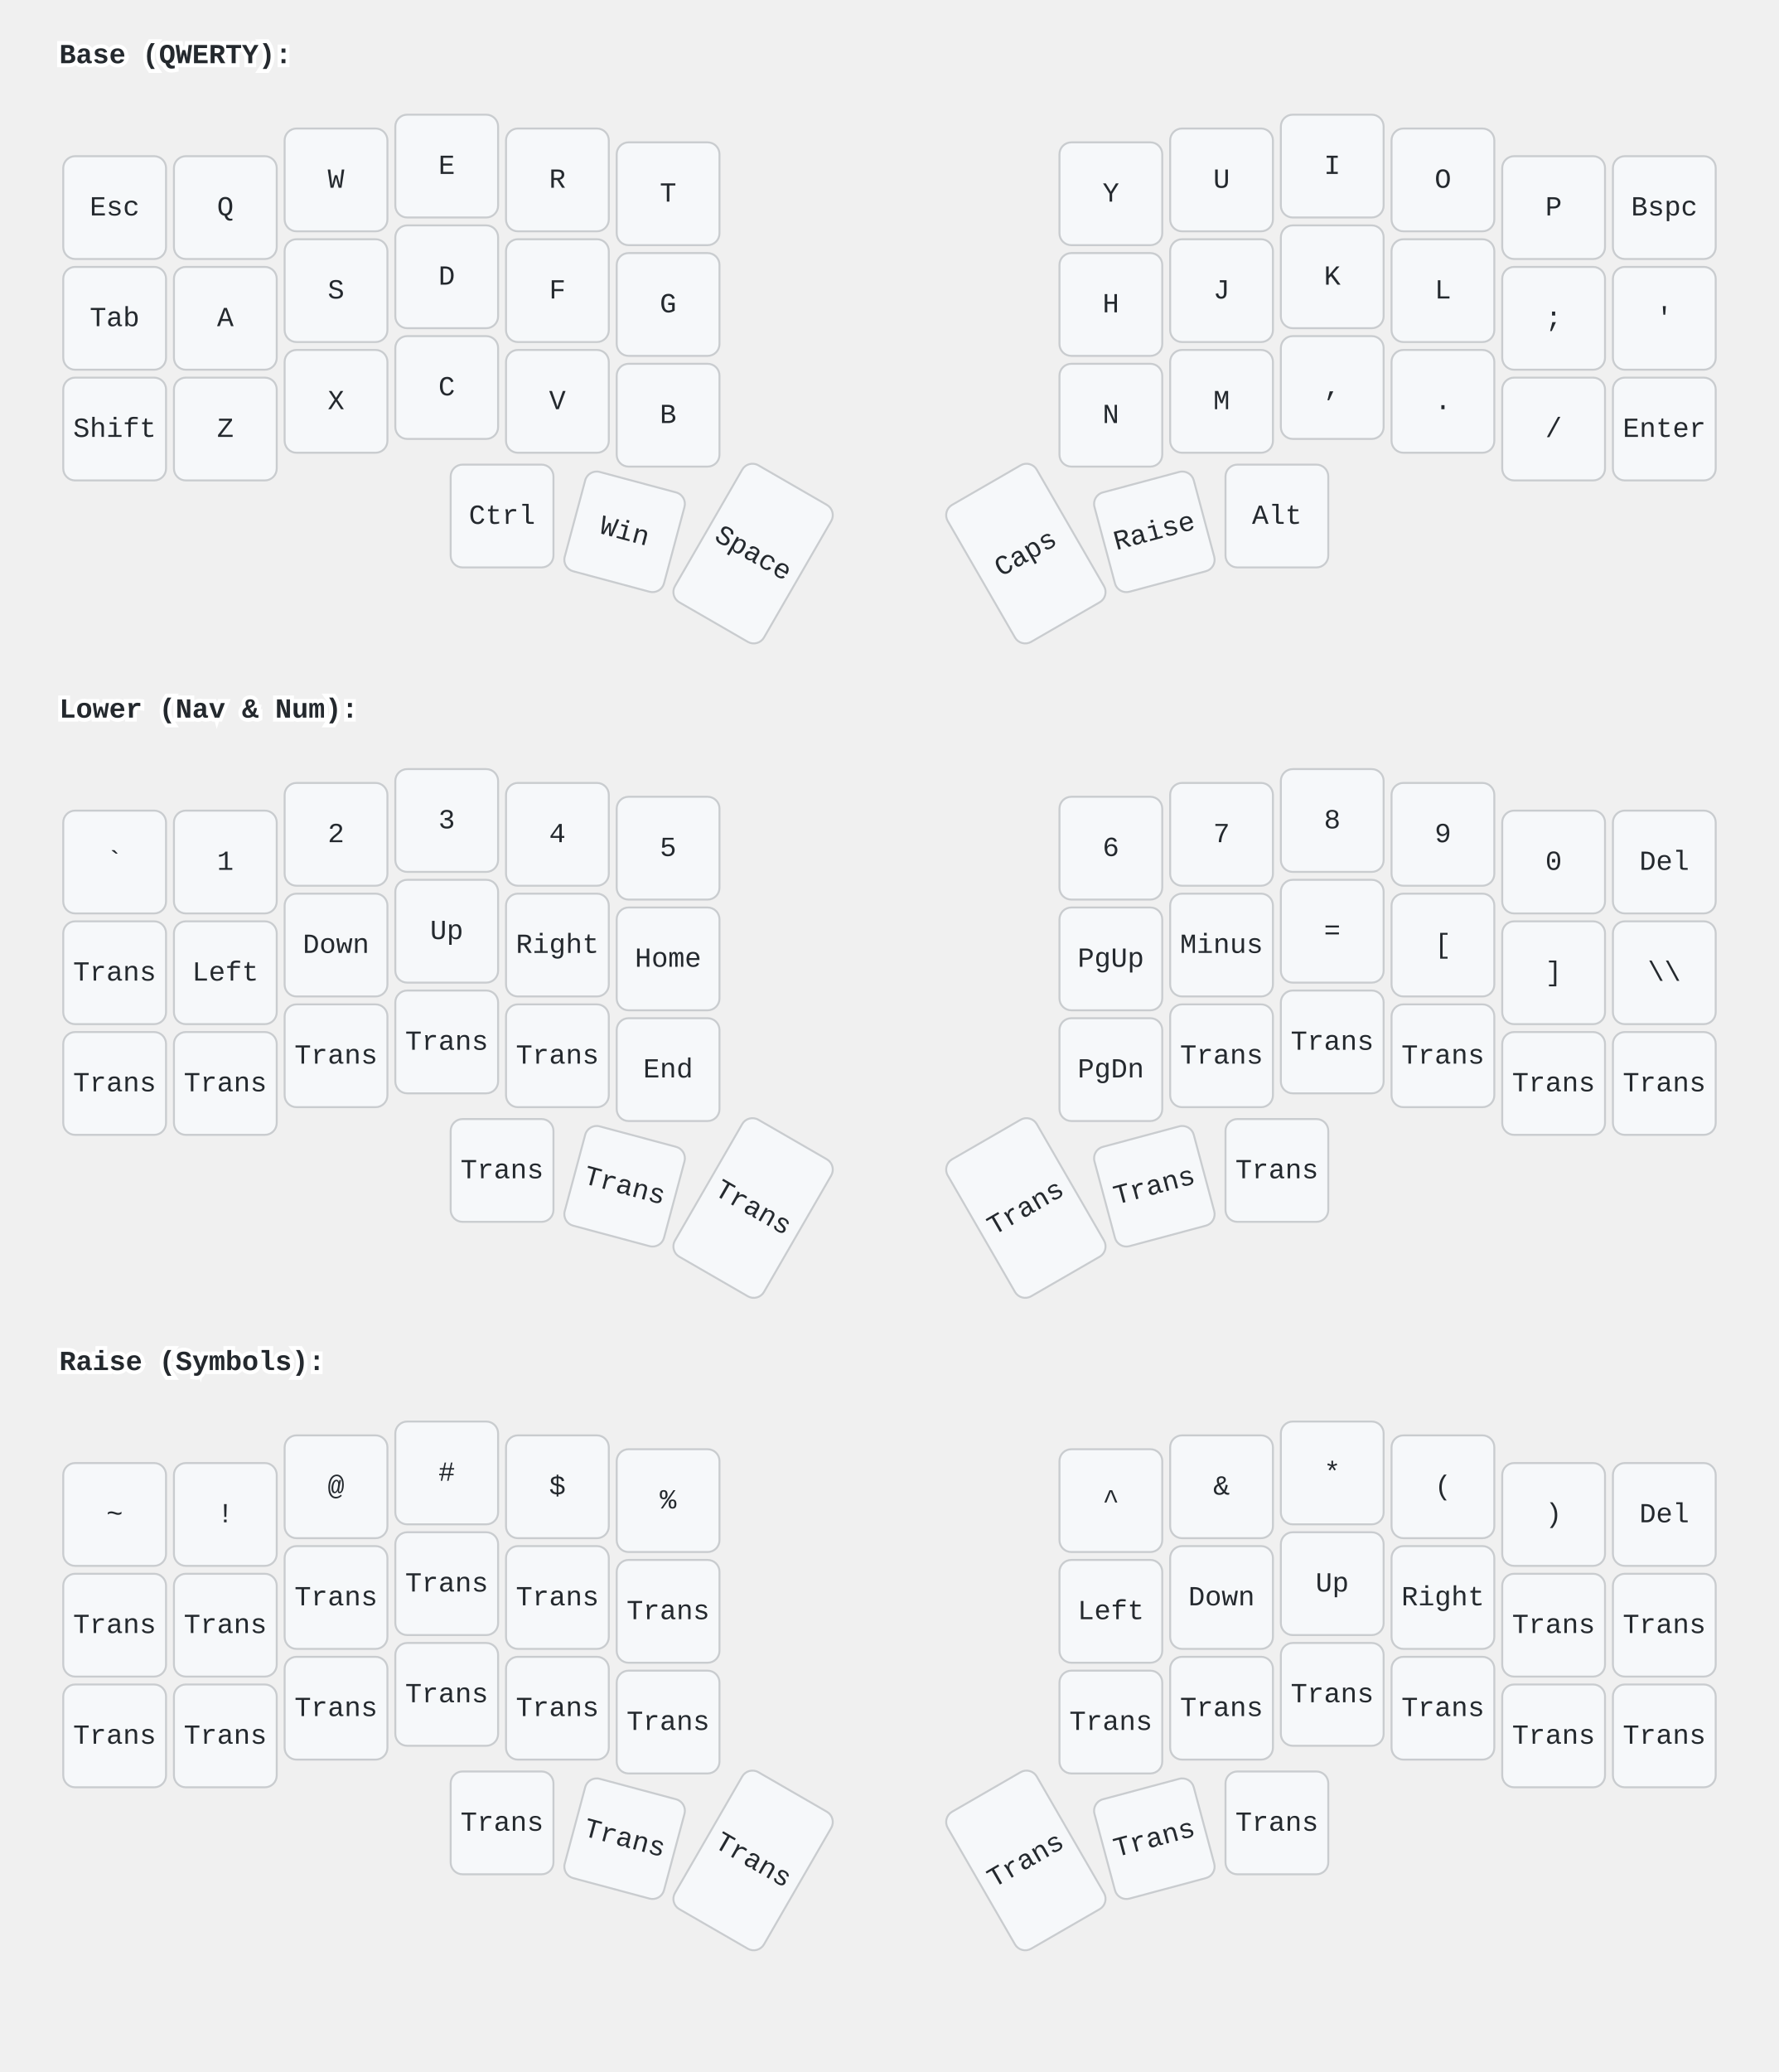
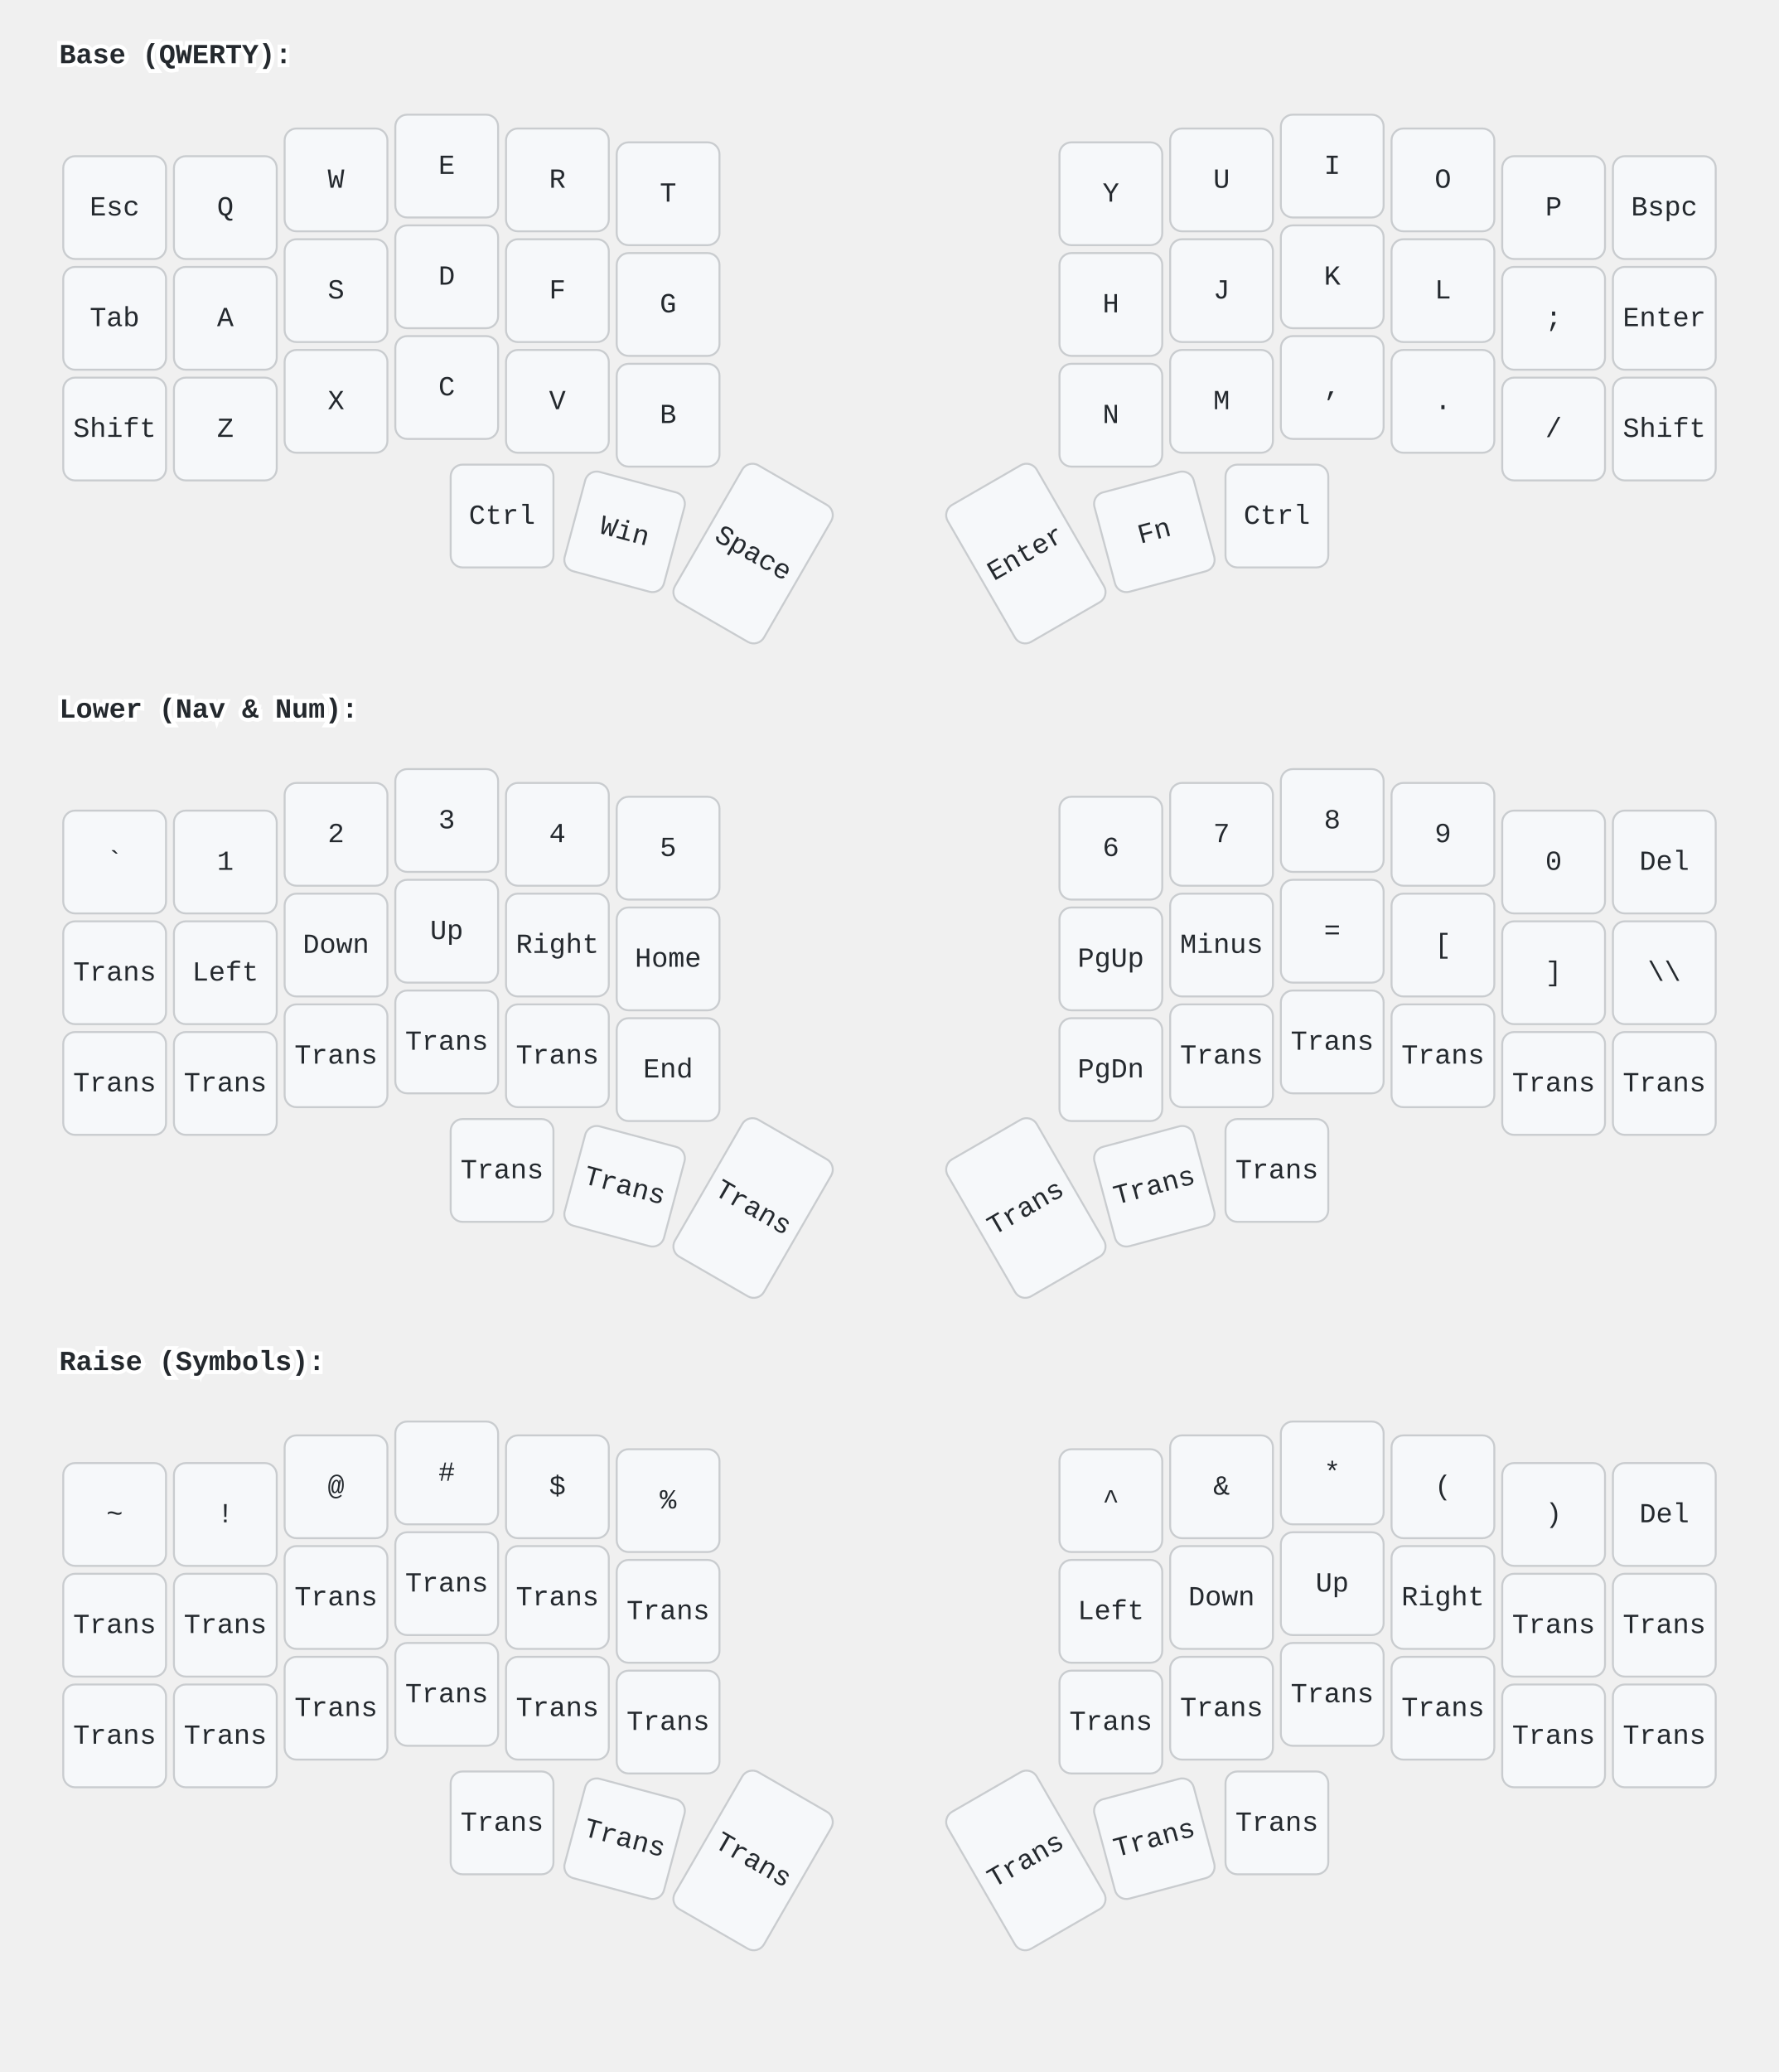
<svg xmlns="http://www.w3.org/2000/svg" width="900" height="1048" viewBox="0 0 900 1048" class="keymap">
  <style>/* inherit to force styles through use tags */
svg path {
    fill: inherit;
}

/* font and background color specifications */
svg.keymap {
    font-family: SFMono-Regular,Consolas,Liberation Mono,Menlo,monospace;
    font-size: 14px;
    font-kerning: normal;
    text-rendering: optimizeLegibility;
    fill: #24292e;
}

/* default key styling */
rect.key {
    fill: #f6f8fa;
}

rect.key, rect.combo {
    stroke: #c9cccf;
    stroke-width: 1;
}

/* default key side styling, only used is draw_key_sides is set */
rect.side {
    filter: brightness(90%);
}

/* color accent for combo boxes */
rect.combo, rect.combo-separate {
    fill: #cdf;
}

/* color accent for held keys */
rect.held, rect.combo.held {
    fill: #fdd;
}

/* color accent for ghost (optional) keys */
rect.ghost, rect.combo.ghost {
    stroke-dasharray: 4, 4;
    stroke-width: 2;
}

text {
    text-anchor: middle;
    dominant-baseline: middle;
}

/* styling for layer labels */
text.label {
    font-weight: bold;
    text-anchor: start;
    stroke: white;
    stroke-width: 4;
    paint-order: stroke;
}

/* styling for optional footer */
text.footer {
    text-anchor: end;
    dominant-baseline: auto;
    stroke: white;
    stroke-width: 4;
    paint-order: stroke;
}

/* styling for combo tap, and key non-tap label text */
text.combo, text.hold, text.shifted, text.left, text.right {
    font-size: 11px;
}

text.hold {
    text-anchor: middle;
    dominant-baseline: auto;
}

text.shifted {
    text-anchor: middle;
    dominant-baseline: hanging;
}

text.left {
    text-anchor: start;
}

text.right {
    text-anchor: end;
}

text.layer-activator {
    text-decoration: underline;
}

/* styling for hold/shifted label text in combo box */
text.combo.hold, text.combo.shifted, text.combo.left, text.combo.right {
    font-size: 8px;
}

/* lighter symbol for transparent keys */
text.trans {
    fill: #7b7e81;
}

/* styling for combo dendrons */
path.combo {
    stroke-width: 1;
    stroke: gray;
    fill: none;
}

/* Start Tabler Icons Cleanup */
/* cannot use height/width with glyphs */
.icon-tabler &gt; path {
    fill: inherit;
    stroke: inherit;
    stroke-width: 2;
}
/* hide tabler's default box */
.icon-tabler &gt; path[stroke="none"][fill="none"] {
    visibility: hidden;
}
/* End Tabler Icons Cleanup */
</style>
  <g transform="translate(30, 0)" class="layer-Base (QWERTY)">
    <text x="0" y="28" class="label" id="Base-QWERTY">Base (QWERTY):</text>
    <g transform="translate(0, 56)">
      <g transform="translate(28, 49)" class="key keypos-0">
        <rect rx="6" ry="6" x="-26" y="-26" width="52" height="52" class="key" />
        <text x="0" y="0" class="key tap">Esc</text>
      </g>
      <g transform="translate(84, 49)" class="key keypos-1">
        <rect rx="6" ry="6" x="-26" y="-26" width="52" height="52" class="key" />
        <text x="0" y="0" class="key tap">Q</text>
      </g>
      <g transform="translate(140, 35)" class="key keypos-2">
        <rect rx="6" ry="6" x="-26" y="-26" width="52" height="52" class="key" />
        <text x="0" y="0" class="key tap">W</text>
      </g>
      <g transform="translate(196, 28)" class="key keypos-3">
        <rect rx="6" ry="6" x="-26" y="-26" width="52" height="52" class="key" />
        <text x="0" y="0" class="key tap">E</text>
      </g>
      <g transform="translate(252, 35)" class="key keypos-4">
        <rect rx="6" ry="6" x="-26" y="-26" width="52" height="52" class="key" />
        <text x="0" y="0" class="key tap">R</text>
      </g>
      <g transform="translate(308, 42)" class="key keypos-5">
        <rect rx="6" ry="6" x="-26" y="-26" width="52" height="52" class="key" />
        <text x="0" y="0" class="key tap">T</text>
      </g>
      <g transform="translate(532, 42)" class="key keypos-6">
        <rect rx="6" ry="6" x="-26" y="-26" width="52" height="52" class="key" />
        <text x="0" y="0" class="key tap">Y</text>
      </g>
      <g transform="translate(588, 35)" class="key keypos-7">
        <rect rx="6" ry="6" x="-26" y="-26" width="52" height="52" class="key" />
        <text x="0" y="0" class="key tap">U</text>
      </g>
      <g transform="translate(644, 28)" class="key keypos-8">
        <rect rx="6" ry="6" x="-26" y="-26" width="52" height="52" class="key" />
        <text x="0" y="0" class="key tap">I</text>
      </g>
      <g transform="translate(700, 35)" class="key keypos-9">
        <rect rx="6" ry="6" x="-26" y="-26" width="52" height="52" class="key" />
        <text x="0" y="0" class="key tap">O</text>
      </g>
      <g transform="translate(756, 49)" class="key keypos-10">
        <rect rx="6" ry="6" x="-26" y="-26" width="52" height="52" class="key" />
        <text x="0" y="0" class="key tap">P</text>
      </g>
      <g transform="translate(812, 49)" class="key keypos-11">
        <rect rx="6" ry="6" x="-26" y="-26" width="52" height="52" class="key" />
        <text x="0" y="0" class="key tap">Bspc</text>
      </g>
      <g transform="translate(28, 105)" class="key keypos-12">
        <rect rx="6" ry="6" x="-26" y="-26" width="52" height="52" class="key" />
        <text x="0" y="0" class="key tap">Tab</text>
      </g>
      <g transform="translate(84, 105)" class="key keypos-13">
        <rect rx="6" ry="6" x="-26" y="-26" width="52" height="52" class="key" />
        <text x="0" y="0" class="key tap">A</text>
      </g>
      <g transform="translate(140, 91)" class="key keypos-14">
        <rect rx="6" ry="6" x="-26" y="-26" width="52" height="52" class="key" />
        <text x="0" y="0" class="key tap">S</text>
      </g>
      <g transform="translate(196, 84)" class="key keypos-15">
        <rect rx="6" ry="6" x="-26" y="-26" width="52" height="52" class="key" />
        <text x="0" y="0" class="key tap">D</text>
      </g>
      <g transform="translate(252, 91)" class="key keypos-16">
        <rect rx="6" ry="6" x="-26" y="-26" width="52" height="52" class="key" />
        <text x="0" y="0" class="key tap">F</text>
      </g>
      <g transform="translate(308, 98)" class="key keypos-17">
        <rect rx="6" ry="6" x="-26" y="-26" width="52" height="52" class="key" />
        <text x="0" y="0" class="key tap">G</text>
      </g>
      <g transform="translate(532, 98)" class="key keypos-18">
        <rect rx="6" ry="6" x="-26" y="-26" width="52" height="52" class="key" />
        <text x="0" y="0" class="key tap">H</text>
      </g>
      <g transform="translate(588, 91)" class="key keypos-19">
        <rect rx="6" ry="6" x="-26" y="-26" width="52" height="52" class="key" />
        <text x="0" y="0" class="key tap">J</text>
      </g>
      <g transform="translate(644, 84)" class="key keypos-20">
        <rect rx="6" ry="6" x="-26" y="-26" width="52" height="52" class="key" />
        <text x="0" y="0" class="key tap">K</text>
      </g>
      <g transform="translate(700, 91)" class="key keypos-21">
        <rect rx="6" ry="6" x="-26" y="-26" width="52" height="52" class="key" />
        <text x="0" y="0" class="key tap">L</text>
      </g>
      <g transform="translate(756, 105)" class="key keypos-22">
        <rect rx="6" ry="6" x="-26" y="-26" width="52" height="52" class="key" />
        <text x="0" y="0" class="key tap">;</text>
      </g>
      <g transform="translate(812, 105)" class="key keypos-23">
        <rect rx="6" ry="6" x="-26" y="-26" width="52" height="52" class="key" />
-         <text x="0" y="0" class="key tap">'</text>
+         <text x="0" y="0" class="key tap">Enter</text>
      </g>
      <g transform="translate(28, 161)" class="key keypos-24">
        <rect rx="6" ry="6" x="-26" y="-26" width="52" height="52" class="key" />
        <text x="0" y="0" class="key tap">Shift</text>
      </g>
      <g transform="translate(84, 161)" class="key keypos-25">
        <rect rx="6" ry="6" x="-26" y="-26" width="52" height="52" class="key" />
        <text x="0" y="0" class="key tap">Z</text>
      </g>
      <g transform="translate(140, 147)" class="key keypos-26">
        <rect rx="6" ry="6" x="-26" y="-26" width="52" height="52" class="key" />
        <text x="0" y="0" class="key tap">X</text>
      </g>
      <g transform="translate(196, 140)" class="key keypos-27">
        <rect rx="6" ry="6" x="-26" y="-26" width="52" height="52" class="key" />
        <text x="0" y="0" class="key tap">C</text>
      </g>
      <g transform="translate(252, 147)" class="key keypos-28">
        <rect rx="6" ry="6" x="-26" y="-26" width="52" height="52" class="key" />
        <text x="0" y="0" class="key tap">V</text>
      </g>
      <g transform="translate(308, 154)" class="key keypos-29">
        <rect rx="6" ry="6" x="-26" y="-26" width="52" height="52" class="key" />
        <text x="0" y="0" class="key tap">B</text>
      </g>
      <g transform="translate(532, 154)" class="key keypos-30">
        <rect rx="6" ry="6" x="-26" y="-26" width="52" height="52" class="key" />
        <text x="0" y="0" class="key tap">N</text>
      </g>
      <g transform="translate(588, 147)" class="key keypos-31">
        <rect rx="6" ry="6" x="-26" y="-26" width="52" height="52" class="key" />
        <text x="0" y="0" class="key tap">M</text>
      </g>
      <g transform="translate(644, 140)" class="key keypos-32">
        <rect rx="6" ry="6" x="-26" y="-26" width="52" height="52" class="key" />
        <text x="0" y="0" class="key tap">,</text>
      </g>
      <g transform="translate(700, 147)" class="key keypos-33">
        <rect rx="6" ry="6" x="-26" y="-26" width="52" height="52" class="key" />
        <text x="0" y="0" class="key tap">.</text>
      </g>
      <g transform="translate(756, 161)" class="key keypos-34">
        <rect rx="6" ry="6" x="-26" y="-26" width="52" height="52" class="key" />
        <text x="0" y="0" class="key tap">/</text>
      </g>
      <g transform="translate(812, 161)" class="key keypos-35">
        <rect rx="6" ry="6" x="-26" y="-26" width="52" height="52" class="key" />
-         <text x="0" y="0" class="key tap">Enter</text>
+         <text x="0" y="0" class="key tap">Shift</text>
      </g>
      <g transform="translate(224, 205)" class="key keypos-36">
        <rect rx="6" ry="6" x="-26" y="-26" width="52" height="52" class="key" />
        <text x="0" y="0" class="key tap">Ctrl</text>
      </g>
      <g transform="translate(286, 213) rotate(15.0)" class="key keypos-37">
        <rect rx="6" ry="6" x="-26" y="-26" width="52" height="52" class="key" />
        <text x="0" y="0" class="key tap">Win</text>
      </g>
      <g transform="translate(351, 224) rotate(30.0)" class="key keypos-38">
        <rect rx="6" ry="6" x="-26" y="-40" width="52" height="80" class="key" />
        <text x="0" y="0" class="key tap">Space</text>
      </g>
      <g transform="translate(489, 224) rotate(-30.0)" class="key keypos-39">
        <rect rx="6" ry="6" x="-26" y="-40" width="52" height="80" class="key" />
-         <text x="0" y="0" class="key tap">Caps</text>
+         <text x="0" y="0" class="key tap">Enter</text>
      </g>
      <g transform="translate(554, 213) rotate(-15.0)" class="key keypos-40">
        <rect rx="6" ry="6" x="-26" y="-26" width="52" height="52" class="key" />
-         <text x="0" y="0" class="key tap">Raise</text>
+         <text x="0" y="0" class="key tap">Fn</text>
      </g>
      <g transform="translate(616, 205)" class="key keypos-41">
        <rect rx="6" ry="6" x="-26" y="-26" width="52" height="52" class="key" />
-         <text x="0" y="0" class="key tap">Alt</text>
+         <text x="0" y="0" class="key tap">Ctrl</text>
      </g>
    </g>
  </g>
  <g transform="translate(30, 331)" class="layer-Lower (Nav &amp; Num)">
    <text x="0" y="28" class="label" id="Lower-Nav--Num">Lower (Nav &amp; Num):</text>
    <g transform="translate(0, 56)">
      <g transform="translate(28, 49)" class="key keypos-0">
        <rect rx="6" ry="6" x="-26" y="-26" width="52" height="52" class="key" />
        <text x="0" y="0" class="key tap">`</text>
      </g>
      <g transform="translate(84, 49)" class="key keypos-1">
        <rect rx="6" ry="6" x="-26" y="-26" width="52" height="52" class="key" />
        <text x="0" y="0" class="key tap">1</text>
      </g>
      <g transform="translate(140, 35)" class="key keypos-2">
        <rect rx="6" ry="6" x="-26" y="-26" width="52" height="52" class="key" />
        <text x="0" y="0" class="key tap">2</text>
      </g>
      <g transform="translate(196, 28)" class="key keypos-3">
        <rect rx="6" ry="6" x="-26" y="-26" width="52" height="52" class="key" />
        <text x="0" y="0" class="key tap">3</text>
      </g>
      <g transform="translate(252, 35)" class="key keypos-4">
        <rect rx="6" ry="6" x="-26" y="-26" width="52" height="52" class="key" />
        <text x="0" y="0" class="key tap">4</text>
      </g>
      <g transform="translate(308, 42)" class="key keypos-5">
        <rect rx="6" ry="6" x="-26" y="-26" width="52" height="52" class="key" />
        <text x="0" y="0" class="key tap">5</text>
      </g>
      <g transform="translate(532, 42)" class="key keypos-6">
        <rect rx="6" ry="6" x="-26" y="-26" width="52" height="52" class="key" />
        <text x="0" y="0" class="key tap">6</text>
      </g>
      <g transform="translate(588, 35)" class="key keypos-7">
        <rect rx="6" ry="6" x="-26" y="-26" width="52" height="52" class="key" />
        <text x="0" y="0" class="key tap">7</text>
      </g>
      <g transform="translate(644, 28)" class="key keypos-8">
        <rect rx="6" ry="6" x="-26" y="-26" width="52" height="52" class="key" />
        <text x="0" y="0" class="key tap">8</text>
      </g>
      <g transform="translate(700, 35)" class="key keypos-9">
        <rect rx="6" ry="6" x="-26" y="-26" width="52" height="52" class="key" />
        <text x="0" y="0" class="key tap">9</text>
      </g>
      <g transform="translate(756, 49)" class="key keypos-10">
        <rect rx="6" ry="6" x="-26" y="-26" width="52" height="52" class="key" />
        <text x="0" y="0" class="key tap">0</text>
      </g>
      <g transform="translate(812, 49)" class="key keypos-11">
        <rect rx="6" ry="6" x="-26" y="-26" width="52" height="52" class="key" />
        <text x="0" y="0" class="key tap">Del</text>
      </g>
      <g transform="translate(28, 105)" class="key keypos-12">
        <rect rx="6" ry="6" x="-26" y="-26" width="52" height="52" class="key" />
        <text x="0" y="0" class="key tap">Trans</text>
      </g>
      <g transform="translate(84, 105)" class="key keypos-13">
        <rect rx="6" ry="6" x="-26" y="-26" width="52" height="52" class="key" />
        <text x="0" y="0" class="key tap">Left</text>
      </g>
      <g transform="translate(140, 91)" class="key keypos-14">
        <rect rx="6" ry="6" x="-26" y="-26" width="52" height="52" class="key" />
        <text x="0" y="0" class="key tap">Down</text>
      </g>
      <g transform="translate(196, 84)" class="key keypos-15">
        <rect rx="6" ry="6" x="-26" y="-26" width="52" height="52" class="key" />
        <text x="0" y="0" class="key tap">Up</text>
      </g>
      <g transform="translate(252, 91)" class="key keypos-16">
        <rect rx="6" ry="6" x="-26" y="-26" width="52" height="52" class="key" />
        <text x="0" y="0" class="key tap">Right</text>
      </g>
      <g transform="translate(308, 98)" class="key keypos-17">
        <rect rx="6" ry="6" x="-26" y="-26" width="52" height="52" class="key" />
        <text x="0" y="0" class="key tap">Home</text>
      </g>
      <g transform="translate(532, 98)" class="key keypos-18">
        <rect rx="6" ry="6" x="-26" y="-26" width="52" height="52" class="key" />
        <text x="0" y="0" class="key tap">PgUp</text>
      </g>
      <g transform="translate(588, 91)" class="key keypos-19">
        <rect rx="6" ry="6" x="-26" y="-26" width="52" height="52" class="key" />
        <text x="0" y="0" class="key tap">Minus</text>
      </g>
      <g transform="translate(644, 84)" class="key keypos-20">
        <rect rx="6" ry="6" x="-26" y="-26" width="52" height="52" class="key" />
        <text x="0" y="0" class="key tap">=</text>
      </g>
      <g transform="translate(700, 91)" class="key keypos-21">
        <rect rx="6" ry="6" x="-26" y="-26" width="52" height="52" class="key" />
        <text x="0" y="0" class="key tap">[</text>
      </g>
      <g transform="translate(756, 105)" class="key keypos-22">
        <rect rx="6" ry="6" x="-26" y="-26" width="52" height="52" class="key" />
        <text x="0" y="0" class="key tap">]</text>
      </g>
      <g transform="translate(812, 105)" class="key keypos-23">
        <rect rx="6" ry="6" x="-26" y="-26" width="52" height="52" class="key" />
        <text x="0" y="0" class="key tap">\\</text>
      </g>
      <g transform="translate(28, 161)" class="key keypos-24">
        <rect rx="6" ry="6" x="-26" y="-26" width="52" height="52" class="key" />
        <text x="0" y="0" class="key tap">Trans</text>
      </g>
      <g transform="translate(84, 161)" class="key keypos-25">
        <rect rx="6" ry="6" x="-26" y="-26" width="52" height="52" class="key" />
        <text x="0" y="0" class="key tap">Trans</text>
      </g>
      <g transform="translate(140, 147)" class="key keypos-26">
        <rect rx="6" ry="6" x="-26" y="-26" width="52" height="52" class="key" />
        <text x="0" y="0" class="key tap">Trans</text>
      </g>
      <g transform="translate(196, 140)" class="key keypos-27">
        <rect rx="6" ry="6" x="-26" y="-26" width="52" height="52" class="key" />
        <text x="0" y="0" class="key tap">Trans</text>
      </g>
      <g transform="translate(252, 147)" class="key keypos-28">
        <rect rx="6" ry="6" x="-26" y="-26" width="52" height="52" class="key" />
        <text x="0" y="0" class="key tap">Trans</text>
      </g>
      <g transform="translate(308, 154)" class="key keypos-29">
        <rect rx="6" ry="6" x="-26" y="-26" width="52" height="52" class="key" />
        <text x="0" y="0" class="key tap">End</text>
      </g>
      <g transform="translate(532, 154)" class="key keypos-30">
        <rect rx="6" ry="6" x="-26" y="-26" width="52" height="52" class="key" />
        <text x="0" y="0" class="key tap">PgDn</text>
      </g>
      <g transform="translate(588, 147)" class="key keypos-31">
        <rect rx="6" ry="6" x="-26" y="-26" width="52" height="52" class="key" />
        <text x="0" y="0" class="key tap">Trans</text>
      </g>
      <g transform="translate(644, 140)" class="key keypos-32">
        <rect rx="6" ry="6" x="-26" y="-26" width="52" height="52" class="key" />
        <text x="0" y="0" class="key tap">Trans</text>
      </g>
      <g transform="translate(700, 147)" class="key keypos-33">
        <rect rx="6" ry="6" x="-26" y="-26" width="52" height="52" class="key" />
        <text x="0" y="0" class="key tap">Trans</text>
      </g>
      <g transform="translate(756, 161)" class="key keypos-34">
        <rect rx="6" ry="6" x="-26" y="-26" width="52" height="52" class="key" />
        <text x="0" y="0" class="key tap">Trans</text>
      </g>
      <g transform="translate(812, 161)" class="key keypos-35">
        <rect rx="6" ry="6" x="-26" y="-26" width="52" height="52" class="key" />
        <text x="0" y="0" class="key tap">Trans</text>
      </g>
      <g transform="translate(224, 205)" class="key keypos-36">
        <rect rx="6" ry="6" x="-26" y="-26" width="52" height="52" class="key" />
        <text x="0" y="0" class="key tap">Trans</text>
      </g>
      <g transform="translate(286, 213) rotate(15.0)" class="key keypos-37">
        <rect rx="6" ry="6" x="-26" y="-26" width="52" height="52" class="key" />
        <text x="0" y="0" class="key tap">Trans</text>
      </g>
      <g transform="translate(351, 224) rotate(30.0)" class="key keypos-38">
        <rect rx="6" ry="6" x="-26" y="-40" width="52" height="80" class="key" />
        <text x="0" y="0" class="key tap">Trans</text>
      </g>
      <g transform="translate(489, 224) rotate(-30.0)" class="key keypos-39">
        <rect rx="6" ry="6" x="-26" y="-40" width="52" height="80" class="key" />
        <text x="0" y="0" class="key tap">Trans</text>
      </g>
      <g transform="translate(554, 213) rotate(-15.0)" class="key keypos-40">
        <rect rx="6" ry="6" x="-26" y="-26" width="52" height="52" class="key" />
        <text x="0" y="0" class="key tap">Trans</text>
      </g>
      <g transform="translate(616, 205)" class="key keypos-41">
        <rect rx="6" ry="6" x="-26" y="-26" width="52" height="52" class="key" />
        <text x="0" y="0" class="key tap">Trans</text>
      </g>
    </g>
  </g>
  <g transform="translate(30, 661)" class="layer-Raise (Symbols)">
    <text x="0" y="28" class="label" id="Raise-Symbols">Raise (Symbols):</text>
    <g transform="translate(0, 56)">
      <g transform="translate(28, 49)" class="key keypos-0">
        <rect rx="6" ry="6" x="-26" y="-26" width="52" height="52" class="key" />
        <text x="0" y="0" class="key tap">~</text>
      </g>
      <g transform="translate(84, 49)" class="key keypos-1">
        <rect rx="6" ry="6" x="-26" y="-26" width="52" height="52" class="key" />
        <text x="0" y="0" class="key tap">!</text>
      </g>
      <g transform="translate(140, 35)" class="key keypos-2">
        <rect rx="6" ry="6" x="-26" y="-26" width="52" height="52" class="key" />
        <text x="0" y="0" class="key tap">@</text>
      </g>
      <g transform="translate(196, 28)" class="key keypos-3">
        <rect rx="6" ry="6" x="-26" y="-26" width="52" height="52" class="key" />
        <text x="0" y="0" class="key tap">#</text>
      </g>
      <g transform="translate(252, 35)" class="key keypos-4">
        <rect rx="6" ry="6" x="-26" y="-26" width="52" height="52" class="key" />
        <text x="0" y="0" class="key tap">$</text>
      </g>
      <g transform="translate(308, 42)" class="key keypos-5">
        <rect rx="6" ry="6" x="-26" y="-26" width="52" height="52" class="key" />
        <text x="0" y="0" class="key tap">%</text>
      </g>
      <g transform="translate(532, 42)" class="key keypos-6">
        <rect rx="6" ry="6" x="-26" y="-26" width="52" height="52" class="key" />
        <text x="0" y="0" class="key tap">^</text>
      </g>
      <g transform="translate(588, 35)" class="key keypos-7">
        <rect rx="6" ry="6" x="-26" y="-26" width="52" height="52" class="key" />
        <text x="0" y="0" class="key tap">&amp;</text>
      </g>
      <g transform="translate(644, 28)" class="key keypos-8">
        <rect rx="6" ry="6" x="-26" y="-26" width="52" height="52" class="key" />
        <text x="0" y="0" class="key tap">*</text>
      </g>
      <g transform="translate(700, 35)" class="key keypos-9">
        <rect rx="6" ry="6" x="-26" y="-26" width="52" height="52" class="key" />
        <text x="0" y="0" class="key tap">(</text>
      </g>
      <g transform="translate(756, 49)" class="key keypos-10">
        <rect rx="6" ry="6" x="-26" y="-26" width="52" height="52" class="key" />
        <text x="0" y="0" class="key tap">)</text>
      </g>
      <g transform="translate(812, 49)" class="key keypos-11">
        <rect rx="6" ry="6" x="-26" y="-26" width="52" height="52" class="key" />
        <text x="0" y="0" class="key tap">Del</text>
      </g>
      <g transform="translate(28, 105)" class="key keypos-12">
        <rect rx="6" ry="6" x="-26" y="-26" width="52" height="52" class="key" />
        <text x="0" y="0" class="key tap">Trans</text>
      </g>
      <g transform="translate(84, 105)" class="key keypos-13">
        <rect rx="6" ry="6" x="-26" y="-26" width="52" height="52" class="key" />
        <text x="0" y="0" class="key tap">Trans</text>
      </g>
      <g transform="translate(140, 91)" class="key keypos-14">
        <rect rx="6" ry="6" x="-26" y="-26" width="52" height="52" class="key" />
        <text x="0" y="0" class="key tap">Trans</text>
      </g>
      <g transform="translate(196, 84)" class="key keypos-15">
        <rect rx="6" ry="6" x="-26" y="-26" width="52" height="52" class="key" />
        <text x="0" y="0" class="key tap">Trans</text>
      </g>
      <g transform="translate(252, 91)" class="key keypos-16">
        <rect rx="6" ry="6" x="-26" y="-26" width="52" height="52" class="key" />
        <text x="0" y="0" class="key tap">Trans</text>
      </g>
      <g transform="translate(308, 98)" class="key keypos-17">
        <rect rx="6" ry="6" x="-26" y="-26" width="52" height="52" class="key" />
        <text x="0" y="0" class="key tap">Trans</text>
      </g>
      <g transform="translate(532, 98)" class="key keypos-18">
        <rect rx="6" ry="6" x="-26" y="-26" width="52" height="52" class="key" />
        <text x="0" y="0" class="key tap">Left</text>
      </g>
      <g transform="translate(588, 91)" class="key keypos-19">
        <rect rx="6" ry="6" x="-26" y="-26" width="52" height="52" class="key" />
        <text x="0" y="0" class="key tap">Down</text>
      </g>
      <g transform="translate(644, 84)" class="key keypos-20">
        <rect rx="6" ry="6" x="-26" y="-26" width="52" height="52" class="key" />
        <text x="0" y="0" class="key tap">Up</text>
      </g>
      <g transform="translate(700, 91)" class="key keypos-21">
        <rect rx="6" ry="6" x="-26" y="-26" width="52" height="52" class="key" />
        <text x="0" y="0" class="key tap">Right</text>
      </g>
      <g transform="translate(756, 105)" class="key keypos-22">
        <rect rx="6" ry="6" x="-26" y="-26" width="52" height="52" class="key" />
        <text x="0" y="0" class="key tap">Trans</text>
      </g>
      <g transform="translate(812, 105)" class="key keypos-23">
        <rect rx="6" ry="6" x="-26" y="-26" width="52" height="52" class="key" />
        <text x="0" y="0" class="key tap">Trans</text>
      </g>
      <g transform="translate(28, 161)" class="key keypos-24">
        <rect rx="6" ry="6" x="-26" y="-26" width="52" height="52" class="key" />
        <text x="0" y="0" class="key tap">Trans</text>
      </g>
      <g transform="translate(84, 161)" class="key keypos-25">
        <rect rx="6" ry="6" x="-26" y="-26" width="52" height="52" class="key" />
        <text x="0" y="0" class="key tap">Trans</text>
      </g>
      <g transform="translate(140, 147)" class="key keypos-26">
        <rect rx="6" ry="6" x="-26" y="-26" width="52" height="52" class="key" />
        <text x="0" y="0" class="key tap">Trans</text>
      </g>
      <g transform="translate(196, 140)" class="key keypos-27">
        <rect rx="6" ry="6" x="-26" y="-26" width="52" height="52" class="key" />
        <text x="0" y="0" class="key tap">Trans</text>
      </g>
      <g transform="translate(252, 147)" class="key keypos-28">
        <rect rx="6" ry="6" x="-26" y="-26" width="52" height="52" class="key" />
        <text x="0" y="0" class="key tap">Trans</text>
      </g>
      <g transform="translate(308, 154)" class="key keypos-29">
        <rect rx="6" ry="6" x="-26" y="-26" width="52" height="52" class="key" />
        <text x="0" y="0" class="key tap">Trans</text>
      </g>
      <g transform="translate(532, 154)" class="key keypos-30">
        <rect rx="6" ry="6" x="-26" y="-26" width="52" height="52" class="key" />
        <text x="0" y="0" class="key tap">Trans</text>
      </g>
      <g transform="translate(588, 147)" class="key keypos-31">
        <rect rx="6" ry="6" x="-26" y="-26" width="52" height="52" class="key" />
        <text x="0" y="0" class="key tap">Trans</text>
      </g>
      <g transform="translate(644, 140)" class="key keypos-32">
        <rect rx="6" ry="6" x="-26" y="-26" width="52" height="52" class="key" />
        <text x="0" y="0" class="key tap">Trans</text>
      </g>
      <g transform="translate(700, 147)" class="key keypos-33">
        <rect rx="6" ry="6" x="-26" y="-26" width="52" height="52" class="key" />
        <text x="0" y="0" class="key tap">Trans</text>
      </g>
      <g transform="translate(756, 161)" class="key keypos-34">
        <rect rx="6" ry="6" x="-26" y="-26" width="52" height="52" class="key" />
        <text x="0" y="0" class="key tap">Trans</text>
      </g>
      <g transform="translate(812, 161)" class="key keypos-35">
        <rect rx="6" ry="6" x="-26" y="-26" width="52" height="52" class="key" />
        <text x="0" y="0" class="key tap">Trans</text>
      </g>
      <g transform="translate(224, 205)" class="key keypos-36">
        <rect rx="6" ry="6" x="-26" y="-26" width="52" height="52" class="key" />
        <text x="0" y="0" class="key tap">Trans</text>
      </g>
      <g transform="translate(286, 213) rotate(15.0)" class="key keypos-37">
        <rect rx="6" ry="6" x="-26" y="-26" width="52" height="52" class="key" />
        <text x="0" y="0" class="key tap">Trans</text>
      </g>
      <g transform="translate(351, 224) rotate(30.0)" class="key keypos-38">
        <rect rx="6" ry="6" x="-26" y="-40" width="52" height="80" class="key" />
        <text x="0" y="0" class="key tap">Trans</text>
      </g>
      <g transform="translate(489, 224) rotate(-30.0)" class="key keypos-39">
        <rect rx="6" ry="6" x="-26" y="-40" width="52" height="80" class="key" />
        <text x="0" y="0" class="key tap">Trans</text>
      </g>
      <g transform="translate(554, 213) rotate(-15.0)" class="key keypos-40">
        <rect rx="6" ry="6" x="-26" y="-26" width="52" height="52" class="key" />
        <text x="0" y="0" class="key tap">Trans</text>
      </g>
      <g transform="translate(616, 205)" class="key keypos-41">
        <rect rx="6" ry="6" x="-26" y="-26" width="52" height="52" class="key" />
        <text x="0" y="0" class="key tap">Trans</text>
      </g>
    </g>
  </g>
</svg>
